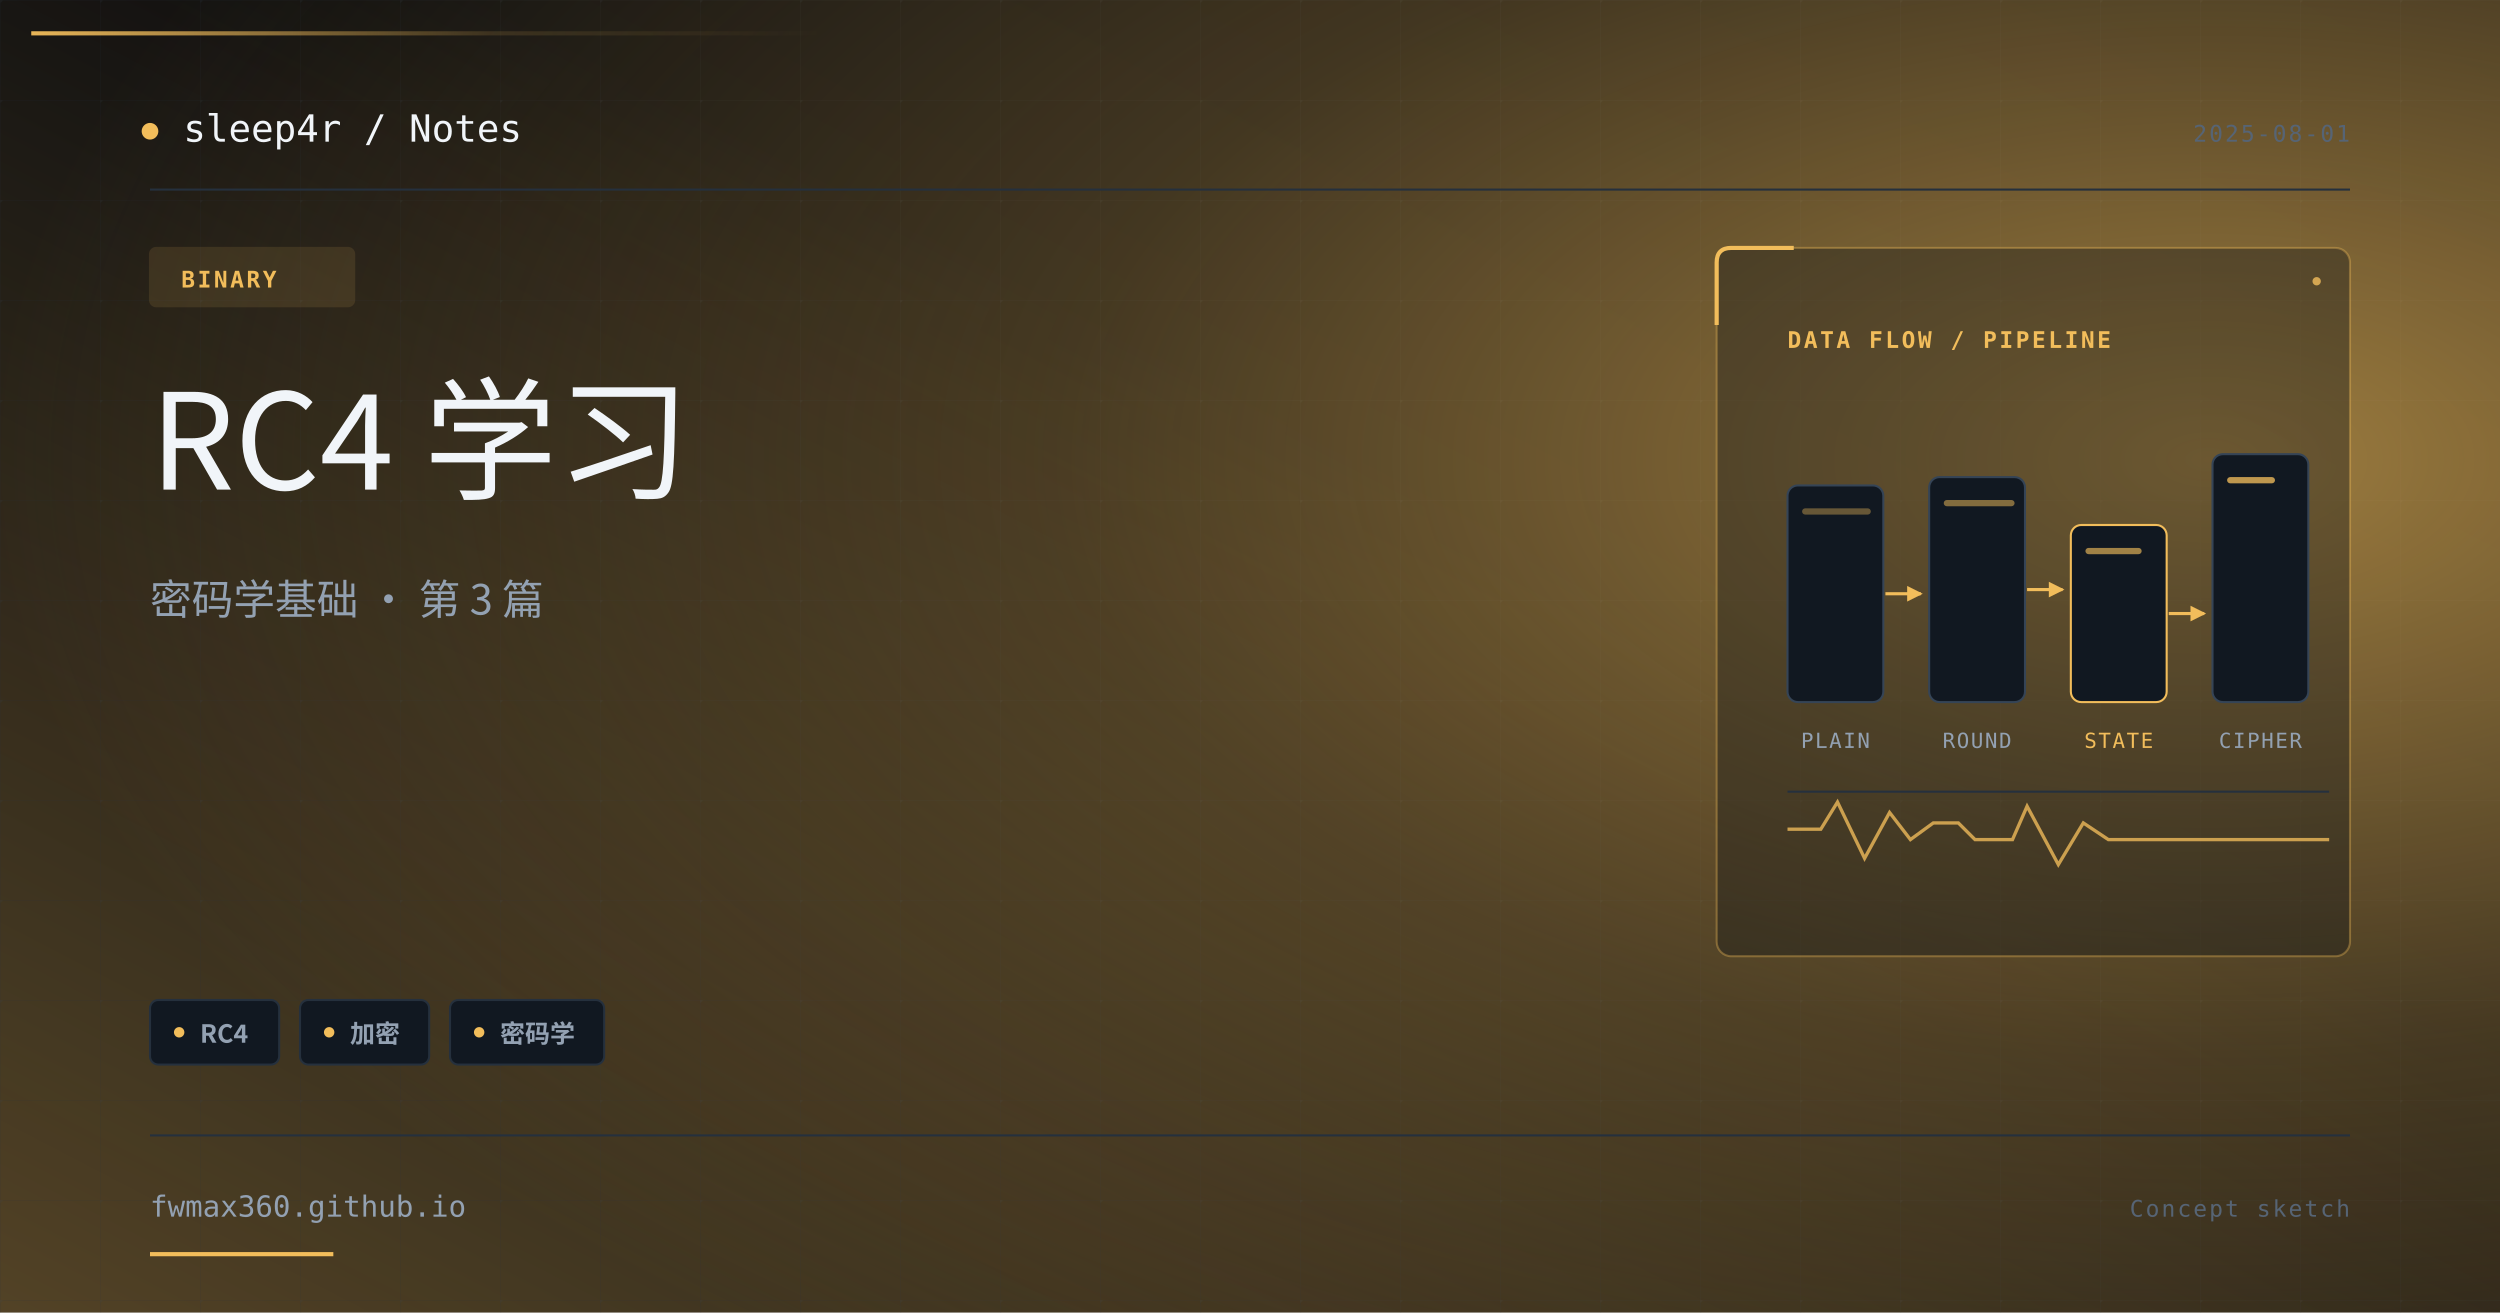
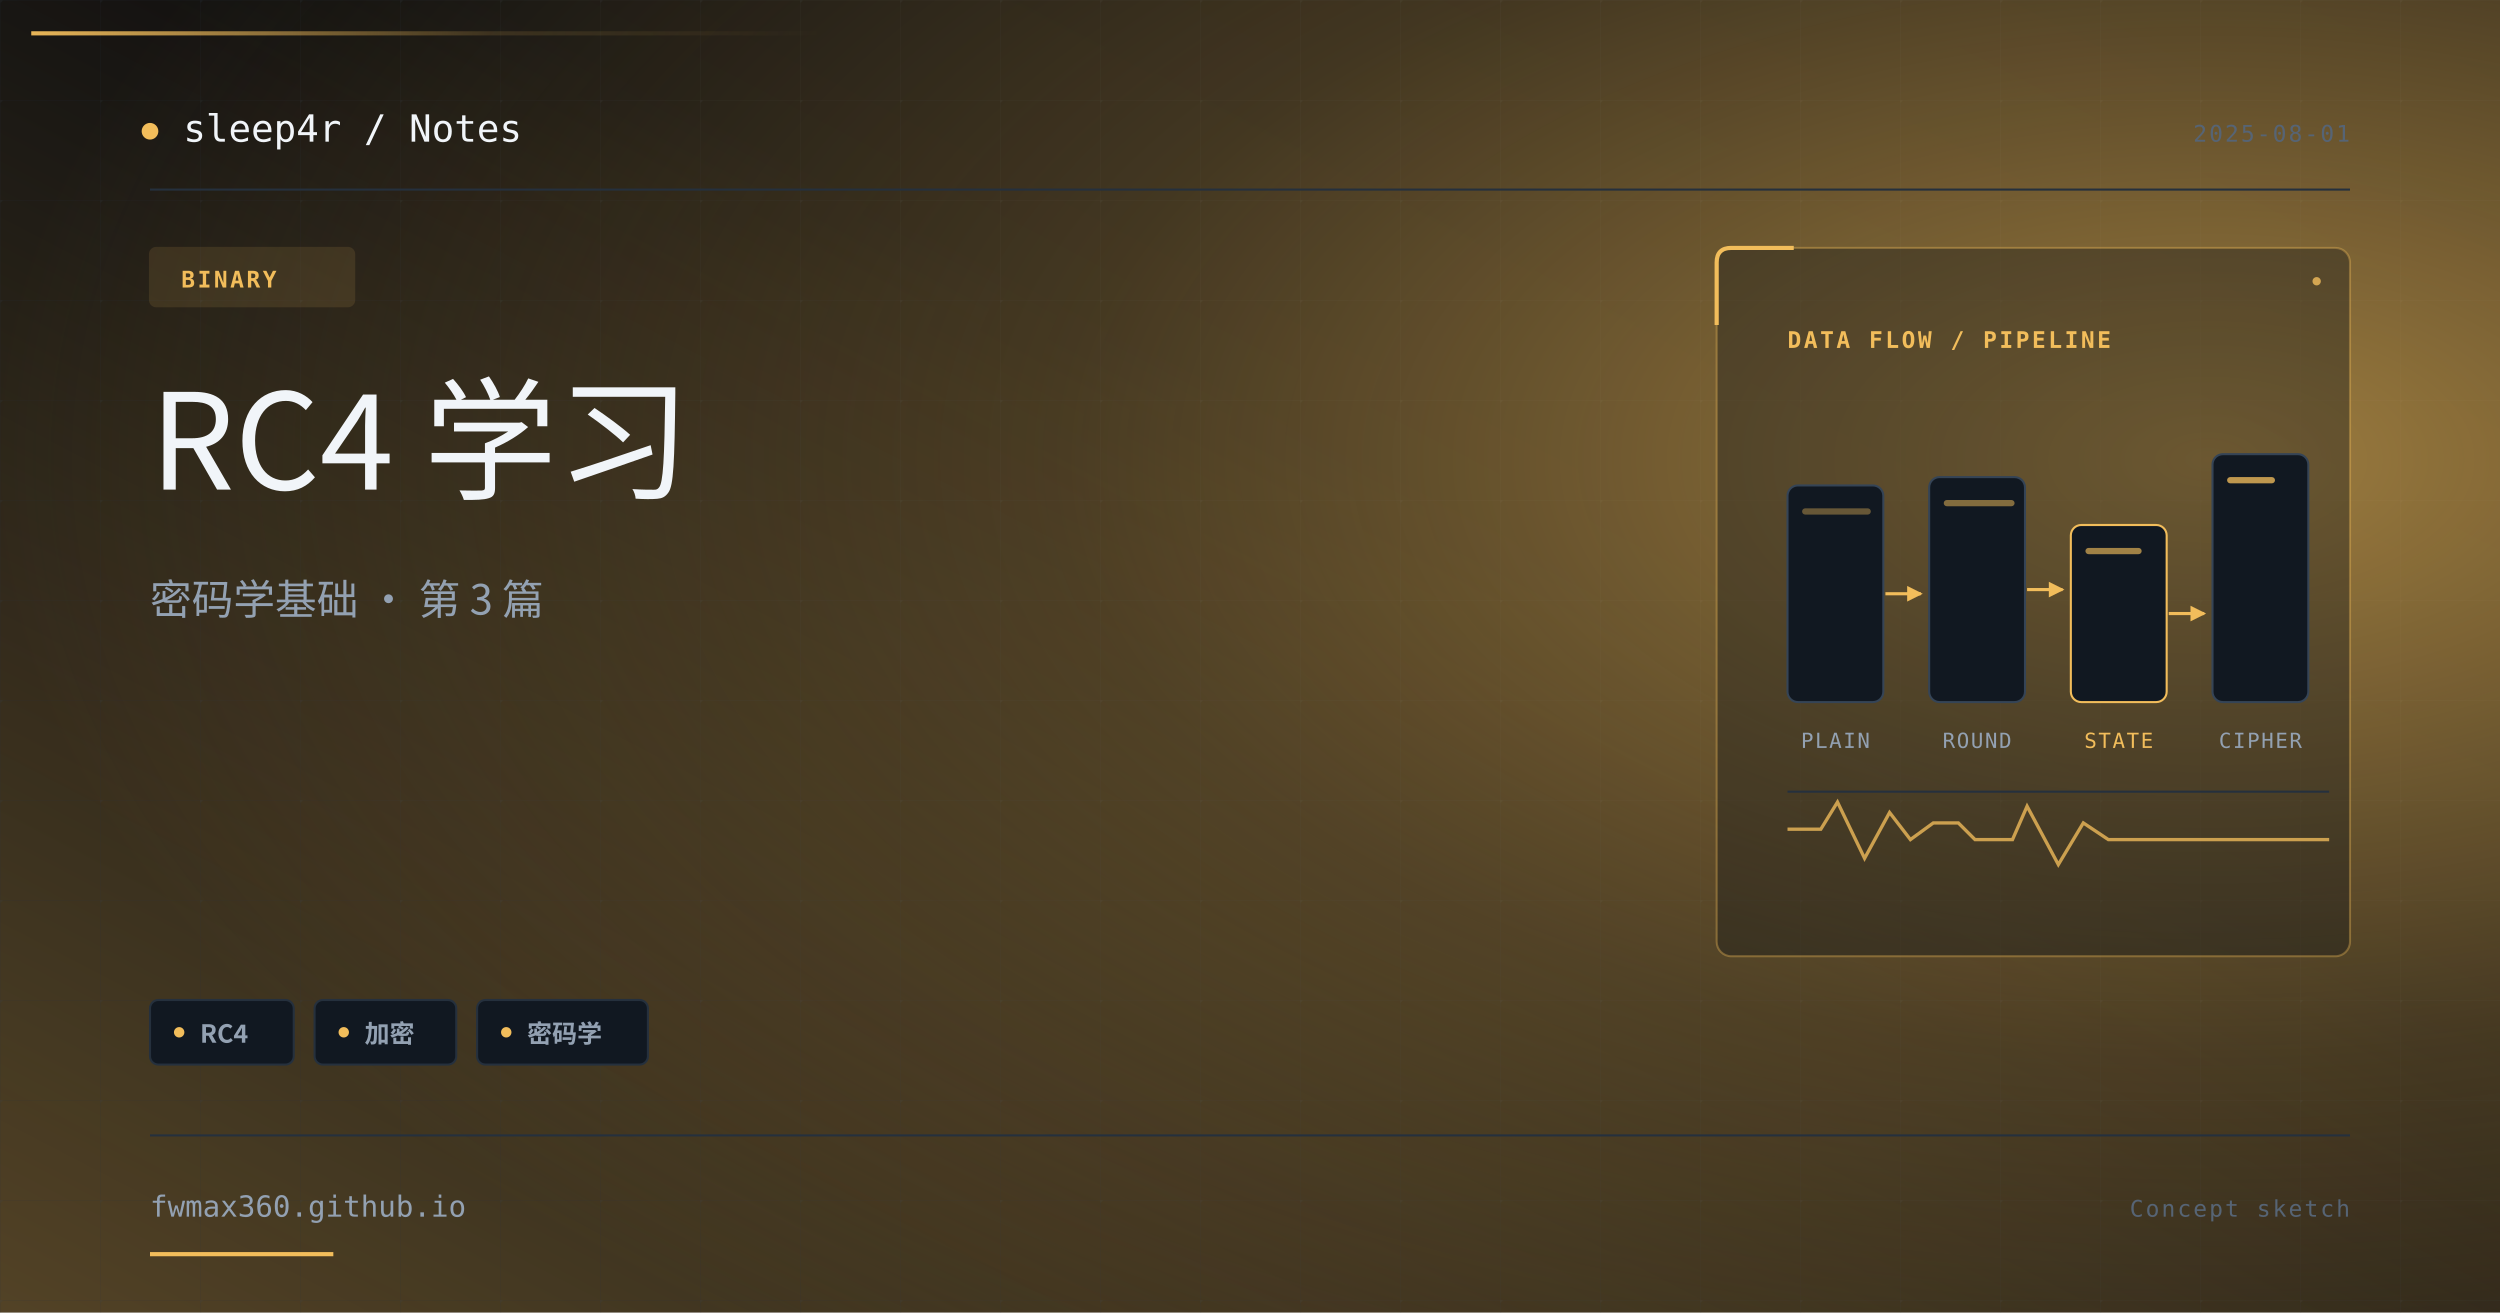
<svg xmlns="http://www.w3.org/2000/svg" width="1200" height="630" viewBox="0 0 1200 630" role="img" aria-labelledby="cover-title cover-desc">
  <defs>
    <pattern id="grid" width="48" height="48" patternUnits="userSpaceOnUse">
      <path d="M 48 0 L 0 0 0 48" fill="none" stroke="#25303d" stroke-width="1" opacity="0.42" />
      <circle cx="0" cy="0" r="1.25" fill="#354456" opacity="0.58" />
    </pattern>
    <radialGradient id="glow" cx="88%" cy="35%" r="88%">
      <stop offset="0" stop-color="#f2bd5b" stop-opacity="0.64" />
      <stop offset="0.52" stop-color="#f2bd5b" stop-opacity="0.24" />
      <stop offset="1" stop-color="#f2bd5b" stop-opacity="0" />
    </radialGradient>
    <linearGradient id="wash" x1="0" y1="1" x2="1" y2="0">
      <stop offset="0" stop-color="#f2bd5b" stop-opacity="0.32" />
      <stop offset="0.6" stop-color="#f2bd5b" stop-opacity="0.025" />
      <stop offset="1" stop-color="#f2bd5b" stop-opacity="0" />
    </linearGradient>
    <linearGradient id="rail" x1="0" y1="0" x2="1" y2="0">
      <stop offset="0" stop-color="#f2bd5b" stop-opacity="0.95" />
      <stop offset="0.58" stop-color="#f2bd5b" stop-opacity="0.14" />
      <stop offset="1" stop-color="#f2bd5b" stop-opacity="0" />
    </linearGradient>
    <marker id="arrow" viewBox="0 0 8 8" refX="7" refY="4" markerWidth="5" markerHeight="5" orient="auto-start-reverse">
      <path d="M 0 0 L 8 4 L 0 8 z" fill="#f2bd5b" />
    </marker>
    <style>
      .mono { font-family: 'JetBrains Mono', 'SFMono-Regular', Menlo, Consolas, monospace; }
      .sans { font-family: 'Helvetica Neue', 'PingFang SC', 'Hiragino Sans GB', 'Microsoft YaHei', 'Noto Sans CJK SC', sans-serif; }
      .micro { font-family: 'JetBrains Mono', 'SFMono-Regular', Menlo, Consolas, monospace; font-size: 10px; letter-spacing: .75px; }
      .chip { font-family: 'Helvetica Neue', 'PingFang SC', 'Hiragino Sans GB', 'Microsoft YaHei', 'Noto Sans CJK SC', sans-serif; font-size: 12px; font-weight: 600; }
      .diagram-label { font-family: 'JetBrains Mono', 'SFMono-Regular', Menlo, Consolas, monospace; font-size: 11px; font-weight: 700; letter-spacing: 1.2px; }
    </style>
  </defs>
  <rect width="1200" height="630" fill="#07090d" />
  <rect width="1200" height="630" fill="url(#wash)" />
  <rect width="1200" height="630" fill="url(#grid)" opacity="0.25" />
  <rect width="1200" height="630" fill="url(#glow)" />
  <rect x="15" y="15" width="380" height="2" fill="url(#rail)" />
  <circle cx="72" cy="63" r="4" fill="#f2bd5b" />
  <text x="88" y="68" class="mono" font-size="18" font-weight="500" letter-spacing="0" fill="#f1f5f9">sleep4r / Notes</text>
  <text x="1128" y="68" class="mono" font-size="11" text-anchor="end" letter-spacing="1" fill="#566475">2025-08-01</text>
  <line x1="72" y1="91" x2="1128" y2="91" stroke="#25303d" />
  <rect x="72" y="119" width="98" height="28" rx="3" fill="#f2bd5b" opacity="0.12" stroke="#f2bd5b" />
  <text x="87" y="138" class="mono" font-size="11" font-weight="700" letter-spacing="1.2" fill="#f2bd5b">BINARY</text>
  <text class="sans" font-size="64" font-weight="400" letter-spacing="0" fill="#f1f5f9">
    <tspan x="72" y="235">RC4 学习</tspan>
  </text>
  <text x="72" y="295" class="sans" font-size="20" font-weight="400" fill="#93a1b2">密码学基础 · 第 3 篇</text>
  <rect x="824" y="119" width="304" height="340" rx="7" fill="#0d1219" fill-opacity="0.35" stroke="#f2bd5b" stroke-opacity="0.35" />
  <path d="M 824 156 V 126 Q 824 119 831 119 H 861" fill="none" stroke="#f2bd5b" stroke-width="2" />
  <circle cx="1112" cy="135" r="2" fill="#f2bd5b" opacity="0.8" />
  <text x="858" y="167" class="diagram-label" fill="#f2bd5b">DATA FLOW / PIPELINE</text>
  <rect x="858" y="233" width="46" height="104" rx="5" fill="#111821" stroke="#354456" />
  <rect x="865" y="244" width="33" height="3" rx="1.5" fill="#f2bd5b" opacity="0.38" />
  <text x="881" y="359" class="micro" text-anchor="middle" fill="#93a1b2">PLAIN</text>
  <path d="M 905 285 H 922" stroke="#f2bd5b" stroke-width="1.5" marker-end="url(#arrow)" />
  <rect x="926" y="229" width="46" height="108" rx="5" fill="#111821" stroke="#354456" />
  <rect x="933" y="240" width="34" height="3" rx="1.5" fill="#f2bd5b" opacity="0.51" />
  <text x="949" y="359" class="micro" text-anchor="middle" fill="#93a1b2">ROUND</text>
  <path d="M 973 283 H 990" stroke="#f2bd5b" stroke-width="1.5" marker-end="url(#arrow)" />
  <rect x="994" y="252" width="46" height="85" rx="5" fill="#111821" stroke="#f2bd5b" />
  <rect x="1001" y="263" width="27" height="3" rx="1.5" fill="#f2bd5b" opacity="0.64" />
  <text x="1017" y="359" class="micro" text-anchor="middle" fill="#f2bd5b">STATE</text>
  <path d="M 1041 294.5 H 1058" stroke="#f2bd5b" stroke-width="1.5" marker-end="url(#arrow)" />
  <rect x="1062" y="218" width="46" height="119" rx="5" fill="#111821" stroke="#354456" />
  <rect x="1069" y="229" width="23" height="3" rx="1.5" fill="#f2bd5b" opacity="0.77" />
  <text x="1085" y="359" class="micro" text-anchor="middle" fill="#93a1b2">CIPHER</text>
  <line x1="858" y1="380" x2="1118" y2="380" stroke="#25303d" stroke-width="1" />
  <path d="M 858 398 l 16 0 8 -13 13 27 12 -22 10 13 11 -8 12 0 8 8 18 0 7 -16 15 28 12 -20 12 8 h 106" fill="none" stroke="#f2bd5b" stroke-width="1.6" opacity="0.78" />
-   <rect x="72" y="480" width="62" height="31" rx="4" fill="#111821" stroke="#25303d" />
+   <rect x="72" y="480" width="69" height="31" rx="4" fill="#111821" stroke="#25303d" />
  <circle cx="86" cy="495.5" r="2.5" fill="#f2bd5b" />
  <text x="96" y="500.5" class="chip" fill="#93a1b2">RC4</text>
-   <rect x="144" y="480" width="62" height="31" rx="4" fill="#111821" stroke="#25303d" />
-   <circle cx="158" cy="495.5" r="2.5" fill="#f2bd5b" />
-   <text x="168" y="500.5" class="chip" fill="#93a1b2">加密</text>
-   <rect x="216" y="480" width="74" height="31" rx="4" fill="#111821" stroke="#25303d" />
-   <circle cx="230" cy="495.5" r="2.5" fill="#f2bd5b" />
-   <text x="240" y="500.5" class="chip" fill="#93a1b2">密码学</text>
+   <rect x="151" y="480" width="68" height="31" rx="4" fill="#111821" stroke="#25303d" />
+   <circle cx="165" cy="495.5" r="2.5" fill="#f2bd5b" />
+   <text x="175" y="500.5" class="chip" fill="#93a1b2">加密</text>
+   <rect x="229" y="480" width="82" height="31" rx="4" fill="#111821" stroke="#25303d" />
+   <circle cx="243" cy="495.5" r="2.5" fill="#f2bd5b" />
+   <text x="253" y="500.5" class="chip" fill="#93a1b2">密码学</text>
  <line x1="72" y1="545" x2="1128" y2="545" stroke="#25303d" />
  <text x="72" y="584" class="mono" font-size="14" font-weight="400" letter-spacing="0" fill="#93a1b2">fwmax360.github.io</text>
  <text x="1128" y="584" class="mono" font-size="11" text-anchor="end" letter-spacing="1" fill="#566475">Concept sketch</text>
  <rect x="72" y="601" width="88" height="2" fill="#f2bd5b" />
</svg>
